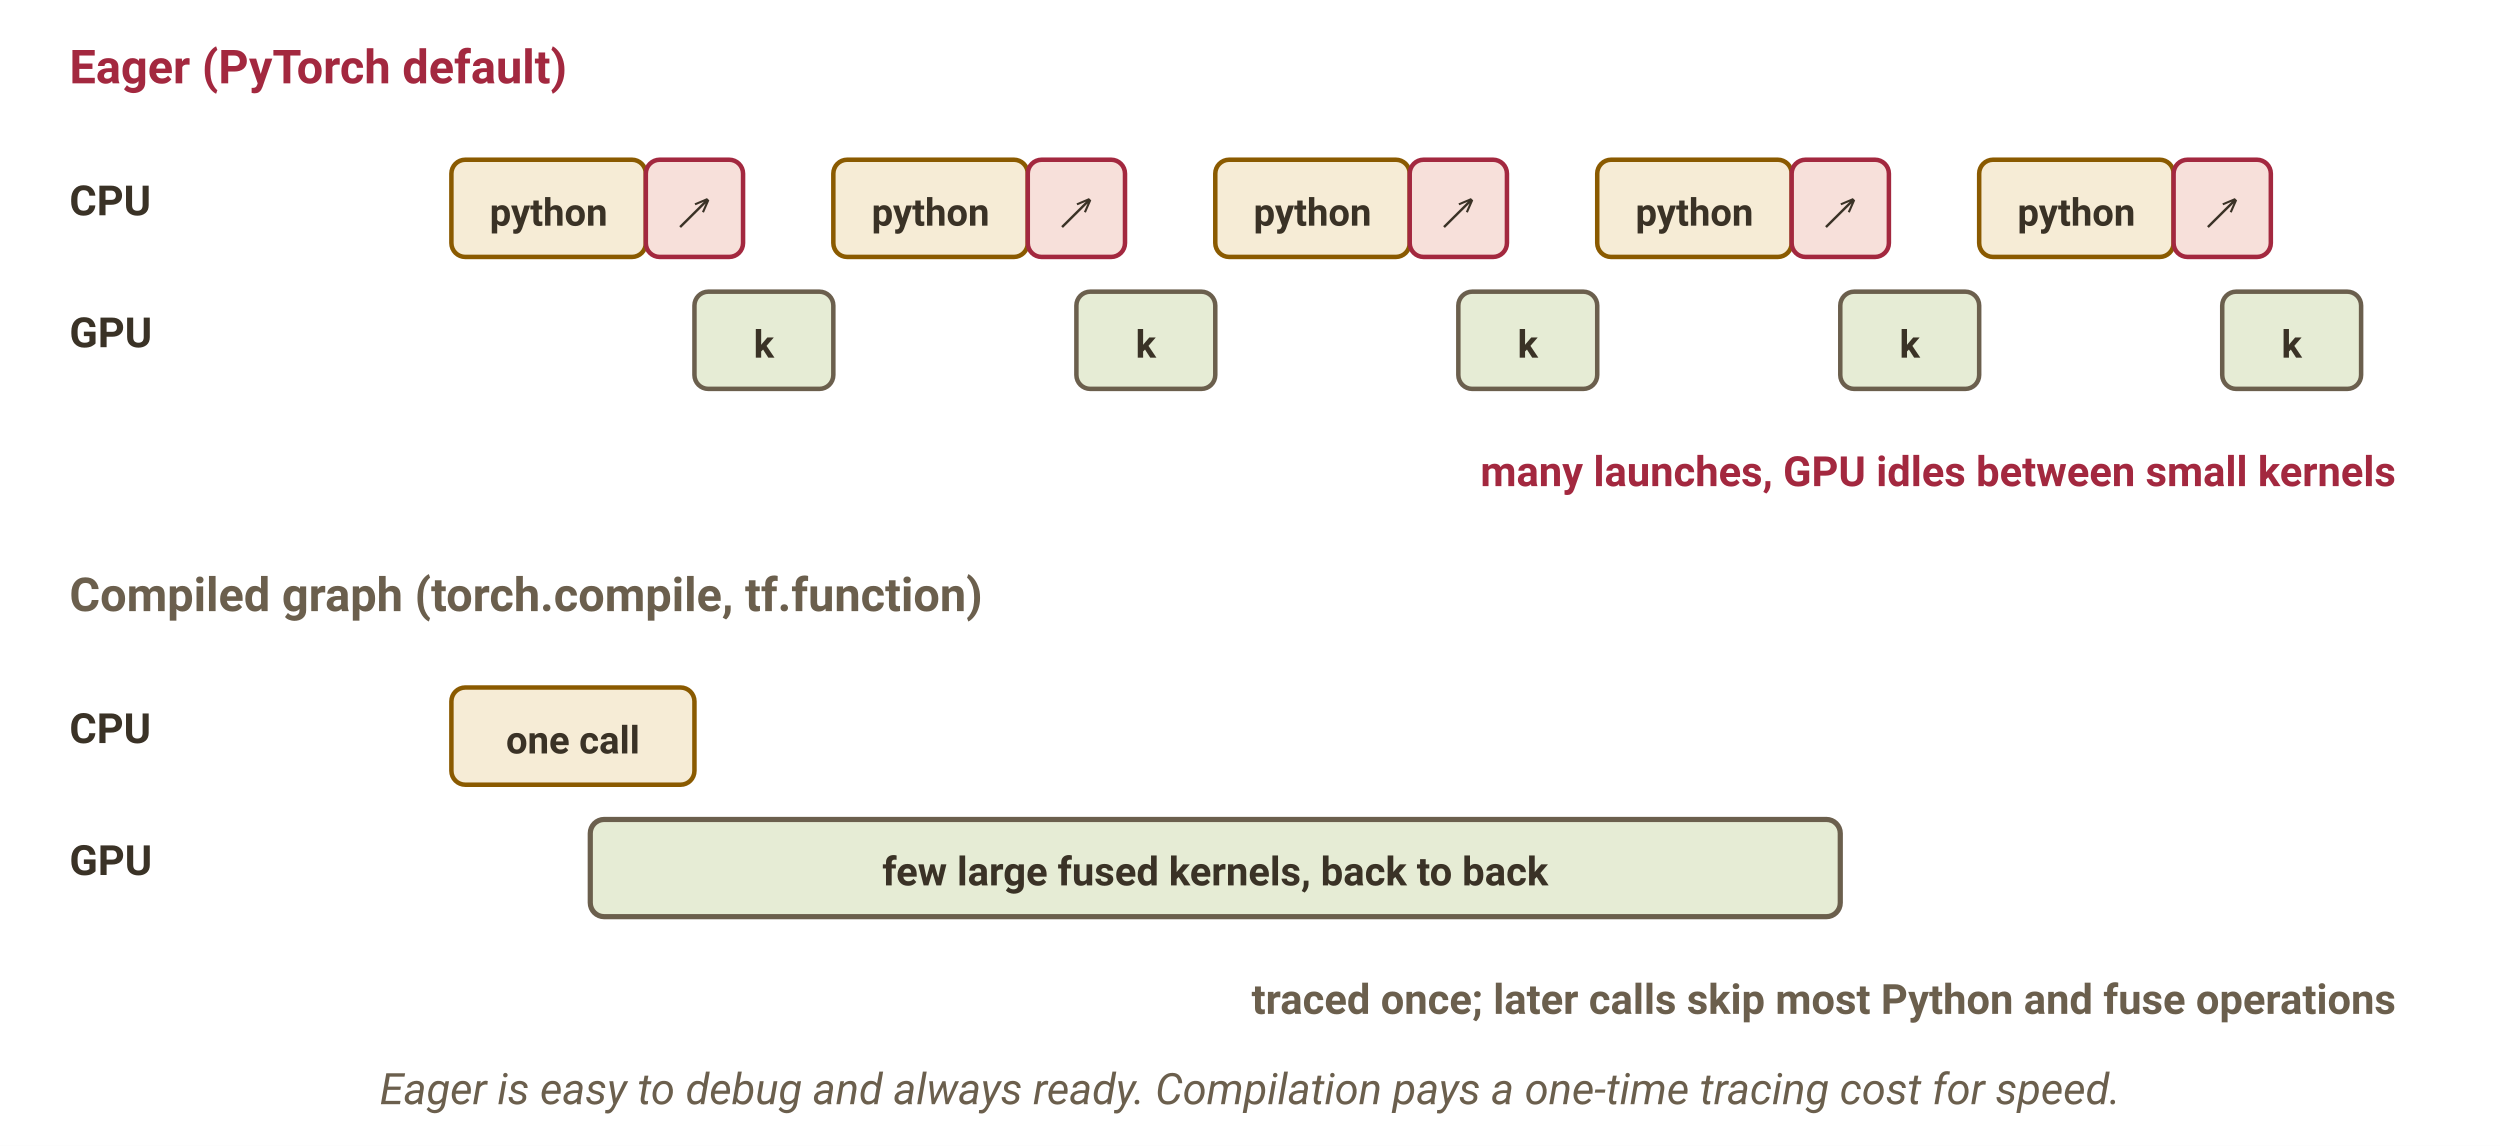
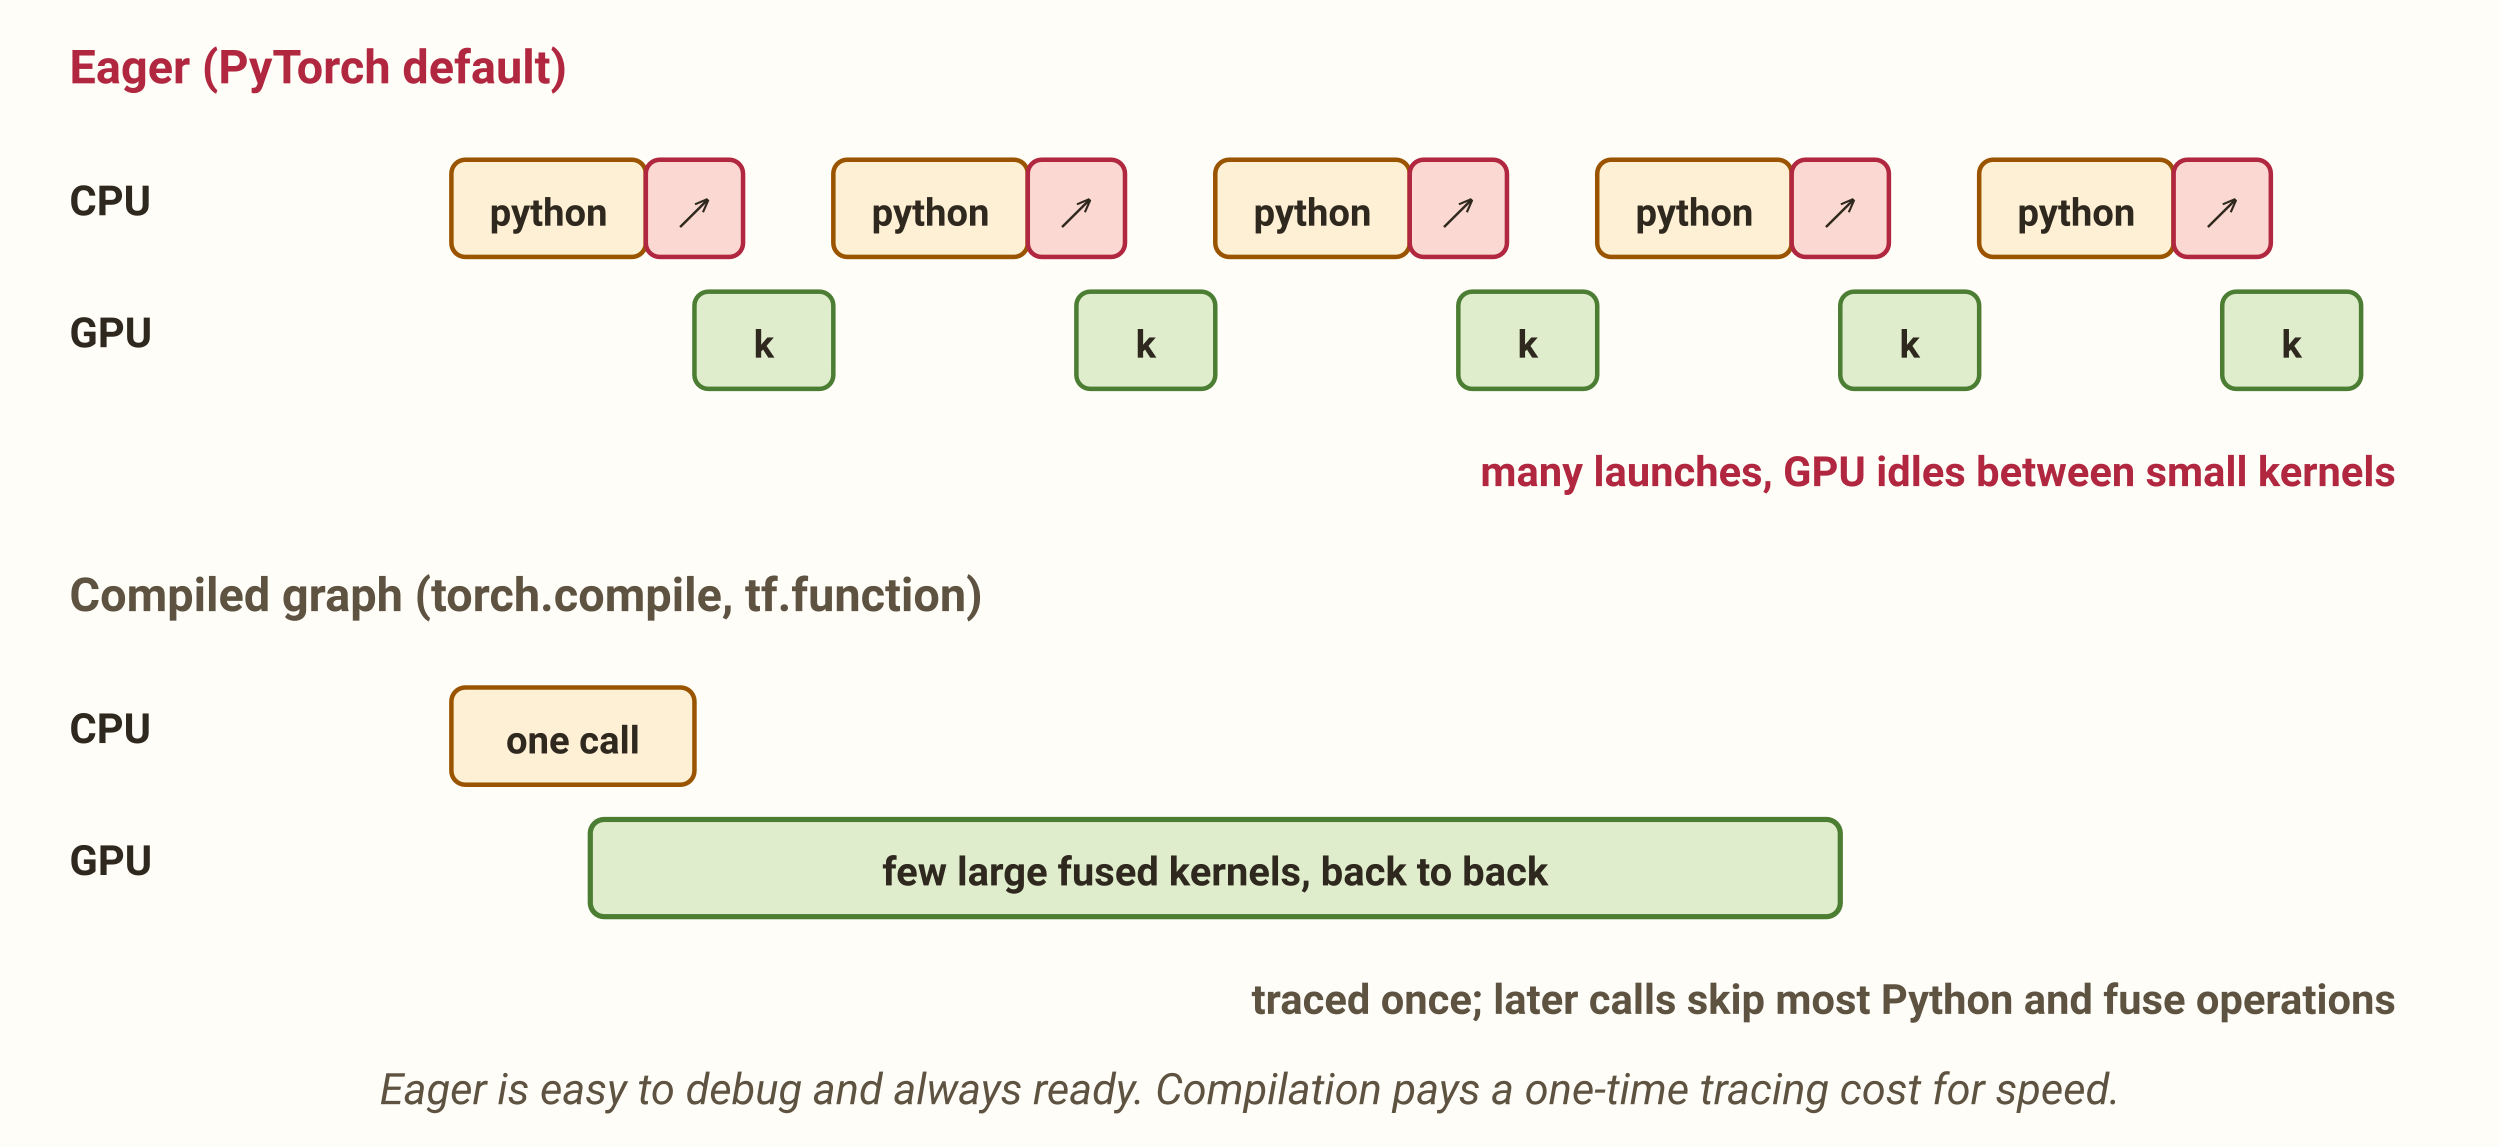
<svg xmlns="http://www.w3.org/2000/svg" viewBox="0 0 720 330" width="720" height="330" font-family="system-ui, -apple-system, 'Segoe UI', Roboto, Helvetica, Arial, sans-serif" role="img">
  <defs />
-   <rect width="720" height="330" fill="#ffffff" />
-   <text x="20" y="24" font-size="13.5" font-weight="700" fill="#a3283f" text-anchor="start">Eager (PyTorch default)</text>
-   <text x="20" y="62" font-size="12" font-weight="700" fill="#3a3226" text-anchor="start">CPU</text>
-   <text x="20" y="100" font-size="12" font-weight="700" fill="#3a3226" text-anchor="start">GPU</text>
-   <rect x="130" y="46" width="56" height="28" rx="4" fill="#f6ecd6" stroke="#8a5a00" stroke-width="1.3" />
-   <text x="158" y="65" font-size="11" font-weight="700" fill="#3a3226" text-anchor="middle">python</text>
-   <rect x="186" y="46" width="28" height="28" rx="4" fill="#f7e0da" stroke="#a3283f" stroke-width="1.3" />
-   <text x="200" y="65" font-size="12" font-weight="700" fill="#3a3226" text-anchor="middle">↗</text>
-   <rect x="200" y="84" width="40" height="28" rx="4" fill="#e6ecd5" stroke="#6b5f4d" stroke-width="1.3" />
-   <text x="220" y="103" font-size="11" font-weight="700" fill="#3a3226" text-anchor="middle">k</text>
-   <rect x="240" y="46" width="56" height="28" rx="4" fill="#f6ecd6" stroke="#8a5a00" stroke-width="1.3" />
-   <text x="268" y="65" font-size="11" font-weight="700" fill="#3a3226" text-anchor="middle">python</text>
-   <rect x="296" y="46" width="28" height="28" rx="4" fill="#f7e0da" stroke="#a3283f" stroke-width="1.3" />
-   <text x="310" y="65" font-size="12" font-weight="700" fill="#3a3226" text-anchor="middle">↗</text>
-   <rect x="310" y="84" width="40" height="28" rx="4" fill="#e6ecd5" stroke="#6b5f4d" stroke-width="1.3" />
-   <text x="330" y="103" font-size="11" font-weight="700" fill="#3a3226" text-anchor="middle">k</text>
-   <rect x="350" y="46" width="56" height="28" rx="4" fill="#f6ecd6" stroke="#8a5a00" stroke-width="1.3" />
-   <text x="378" y="65" font-size="11" font-weight="700" fill="#3a3226" text-anchor="middle">python</text>
-   <rect x="406" y="46" width="28" height="28" rx="4" fill="#f7e0da" stroke="#a3283f" stroke-width="1.3" />
-   <text x="420" y="65" font-size="12" font-weight="700" fill="#3a3226" text-anchor="middle">↗</text>
-   <rect x="420" y="84" width="40" height="28" rx="4" fill="#e6ecd5" stroke="#6b5f4d" stroke-width="1.3" />
-   <text x="440" y="103" font-size="11" font-weight="700" fill="#3a3226" text-anchor="middle">k</text>
-   <rect x="460" y="46" width="56" height="28" rx="4" fill="#f6ecd6" stroke="#8a5a00" stroke-width="1.3" />
-   <text x="488" y="65" font-size="11" font-weight="700" fill="#3a3226" text-anchor="middle">python</text>
-   <rect x="516" y="46" width="28" height="28" rx="4" fill="#f7e0da" stroke="#a3283f" stroke-width="1.3" />
-   <text x="530" y="65" font-size="12" font-weight="700" fill="#3a3226" text-anchor="middle">↗</text>
-   <rect x="530" y="84" width="40" height="28" rx="4" fill="#e6ecd5" stroke="#6b5f4d" stroke-width="1.3" />
-   <text x="550" y="103" font-size="11" font-weight="700" fill="#3a3226" text-anchor="middle">k</text>
-   <rect x="570" y="46" width="56" height="28" rx="4" fill="#f6ecd6" stroke="#8a5a00" stroke-width="1.3" />
-   <text x="598" y="65" font-size="11" font-weight="700" fill="#3a3226" text-anchor="middle">python</text>
-   <rect x="626" y="46" width="28" height="28" rx="4" fill="#f7e0da" stroke="#a3283f" stroke-width="1.3" />
-   <text x="640" y="65" font-size="12" font-weight="700" fill="#3a3226" text-anchor="middle">↗</text>
-   <rect x="640" y="84" width="40" height="28" rx="4" fill="#e6ecd5" stroke="#6b5f4d" stroke-width="1.3" />
-   <text x="660" y="103" font-size="11" font-weight="700" fill="#3a3226" text-anchor="middle">k</text>
-   <text x="690" y="140" font-size="12" font-weight="700" fill="#a3283f" text-anchor="end">many launches, GPU idles between small kernels</text>
-   <text x="20" y="176" font-size="13.5" font-weight="700" fill="#6b5f4d" text-anchor="start">Compiled graph (torch.compile, tf.function)</text>
-   <text x="20" y="214" font-size="12" font-weight="700" fill="#3a3226" text-anchor="start">CPU</text>
-   <text x="20" y="252" font-size="12" font-weight="700" fill="#3a3226" text-anchor="start">GPU</text>
-   <rect x="130" y="198" width="70" height="28" rx="4" fill="#f6ecd6" stroke="#8a5a00" stroke-width="1.3" />
-   <text x="165" y="217" font-size="11" font-weight="700" fill="#3a3226" text-anchor="middle">one call</text>
-   <rect x="170" y="236" width="360" height="28" rx="4" fill="#e6ecd5" stroke="#6b5f4d" stroke-width="1.5" />
-   <text x="350" y="255" font-size="11.5" font-weight="700" fill="#3a3226" text-anchor="middle">few large fused kernels, back to back</text>
-   <text x="690" y="292" font-size="12" font-weight="700" fill="#6b5f4d" text-anchor="end">traced once; later calls skip most Python and fuse operations</text>
-   <text x="360" y="318" font-size="12.5" font-weight="400" fill="#6b5f4d" text-anchor="middle" font-style="italic">Eager is easy to debug and always ready. Compilation pays a one-time tracing cost for speed.</text>
+   <rect width="720" height="330" fill="#fffdf8" />
+   <text x="20" y="24" font-size="13.5" font-weight="700" fill="#b0273f" text-anchor="start">Eager (PyTorch default)</text>
+   <text x="20" y="62" font-size="12" font-weight="700" fill="#2f281e" text-anchor="start">CPU</text>
+   <text x="20" y="100" font-size="12" font-weight="700" fill="#2f281e" text-anchor="start">GPU</text>
+   <rect x="130" y="46" width="56" height="28" rx="4" fill="#fdf0d4" stroke="#9a5400" stroke-width="1.3" />
+   <text x="158" y="65" font-size="11" font-weight="700" fill="#2f281e" text-anchor="middle">python</text>
+   <rect x="186" y="46" width="28" height="28" rx="4" fill="#fbd8d1" stroke="#b0273f" stroke-width="1.3" />
+   <text x="200" y="65" font-size="12" font-weight="700" fill="#2f281e" text-anchor="middle">↗</text>
+   <rect x="200" y="84" width="40" height="28" rx="4" fill="#dfedcc" stroke="#4b7d33" stroke-width="1.3" />
+   <text x="220" y="103" font-size="11" font-weight="700" fill="#2f281e" text-anchor="middle">k</text>
+   <rect x="240" y="46" width="56" height="28" rx="4" fill="#fdf0d4" stroke="#9a5400" stroke-width="1.3" />
+   <text x="268" y="65" font-size="11" font-weight="700" fill="#2f281e" text-anchor="middle">python</text>
+   <rect x="296" y="46" width="28" height="28" rx="4" fill="#fbd8d1" stroke="#b0273f" stroke-width="1.3" />
+   <text x="310" y="65" font-size="12" font-weight="700" fill="#2f281e" text-anchor="middle">↗</text>
+   <rect x="310" y="84" width="40" height="28" rx="4" fill="#dfedcc" stroke="#4b7d33" stroke-width="1.3" />
+   <text x="330" y="103" font-size="11" font-weight="700" fill="#2f281e" text-anchor="middle">k</text>
+   <rect x="350" y="46" width="56" height="28" rx="4" fill="#fdf0d4" stroke="#9a5400" stroke-width="1.3" />
+   <text x="378" y="65" font-size="11" font-weight="700" fill="#2f281e" text-anchor="middle">python</text>
+   <rect x="406" y="46" width="28" height="28" rx="4" fill="#fbd8d1" stroke="#b0273f" stroke-width="1.3" />
+   <text x="420" y="65" font-size="12" font-weight="700" fill="#2f281e" text-anchor="middle">↗</text>
+   <rect x="420" y="84" width="40" height="28" rx="4" fill="#dfedcc" stroke="#4b7d33" stroke-width="1.3" />
+   <text x="440" y="103" font-size="11" font-weight="700" fill="#2f281e" text-anchor="middle">k</text>
+   <rect x="460" y="46" width="56" height="28" rx="4" fill="#fdf0d4" stroke="#9a5400" stroke-width="1.3" />
+   <text x="488" y="65" font-size="11" font-weight="700" fill="#2f281e" text-anchor="middle">python</text>
+   <rect x="516" y="46" width="28" height="28" rx="4" fill="#fbd8d1" stroke="#b0273f" stroke-width="1.3" />
+   <text x="530" y="65" font-size="12" font-weight="700" fill="#2f281e" text-anchor="middle">↗</text>
+   <rect x="530" y="84" width="40" height="28" rx="4" fill="#dfedcc" stroke="#4b7d33" stroke-width="1.3" />
+   <text x="550" y="103" font-size="11" font-weight="700" fill="#2f281e" text-anchor="middle">k</text>
+   <rect x="570" y="46" width="56" height="28" rx="4" fill="#fdf0d4" stroke="#9a5400" stroke-width="1.3" />
+   <text x="598" y="65" font-size="11" font-weight="700" fill="#2f281e" text-anchor="middle">python</text>
+   <rect x="626" y="46" width="28" height="28" rx="4" fill="#fbd8d1" stroke="#b0273f" stroke-width="1.3" />
+   <text x="640" y="65" font-size="12" font-weight="700" fill="#2f281e" text-anchor="middle">↗</text>
+   <rect x="640" y="84" width="40" height="28" rx="4" fill="#dfedcc" stroke="#4b7d33" stroke-width="1.3" />
+   <text x="660" y="103" font-size="11" font-weight="700" fill="#2f281e" text-anchor="middle">k</text>
+   <text x="690" y="140" font-size="12" font-weight="700" fill="#b0273f" text-anchor="end">many launches, GPU idles between small kernels</text>
+   <text x="20" y="176" font-size="13.5" font-weight="700" fill="#5e5241" text-anchor="start">Compiled graph (torch.compile, tf.function)</text>
+   <text x="20" y="214" font-size="12" font-weight="700" fill="#2f281e" text-anchor="start">CPU</text>
+   <text x="20" y="252" font-size="12" font-weight="700" fill="#2f281e" text-anchor="start">GPU</text>
+   <rect x="130" y="198" width="70" height="28" rx="4" fill="#fdf0d4" stroke="#9a5400" stroke-width="1.3" />
+   <text x="165" y="217" font-size="11" font-weight="700" fill="#2f281e" text-anchor="middle">one call</text>
+   <rect x="170" y="236" width="360" height="28" rx="4" fill="#dfedcc" stroke="#4b7d33" stroke-width="1.5" />
+   <text x="350" y="255" font-size="11.5" font-weight="700" fill="#2f281e" text-anchor="middle">few large fused kernels, back to back</text>
+   <text x="690" y="292" font-size="12" font-weight="700" fill="#5e5241" text-anchor="end">traced once; later calls skip most Python and fuse operations</text>
+   <text x="360" y="318" font-size="12.5" font-weight="400" fill="#5e5241" text-anchor="middle" font-style="italic">Eager is easy to debug and always ready. Compilation pays a one-time tracing cost for speed.</text>
</svg>
